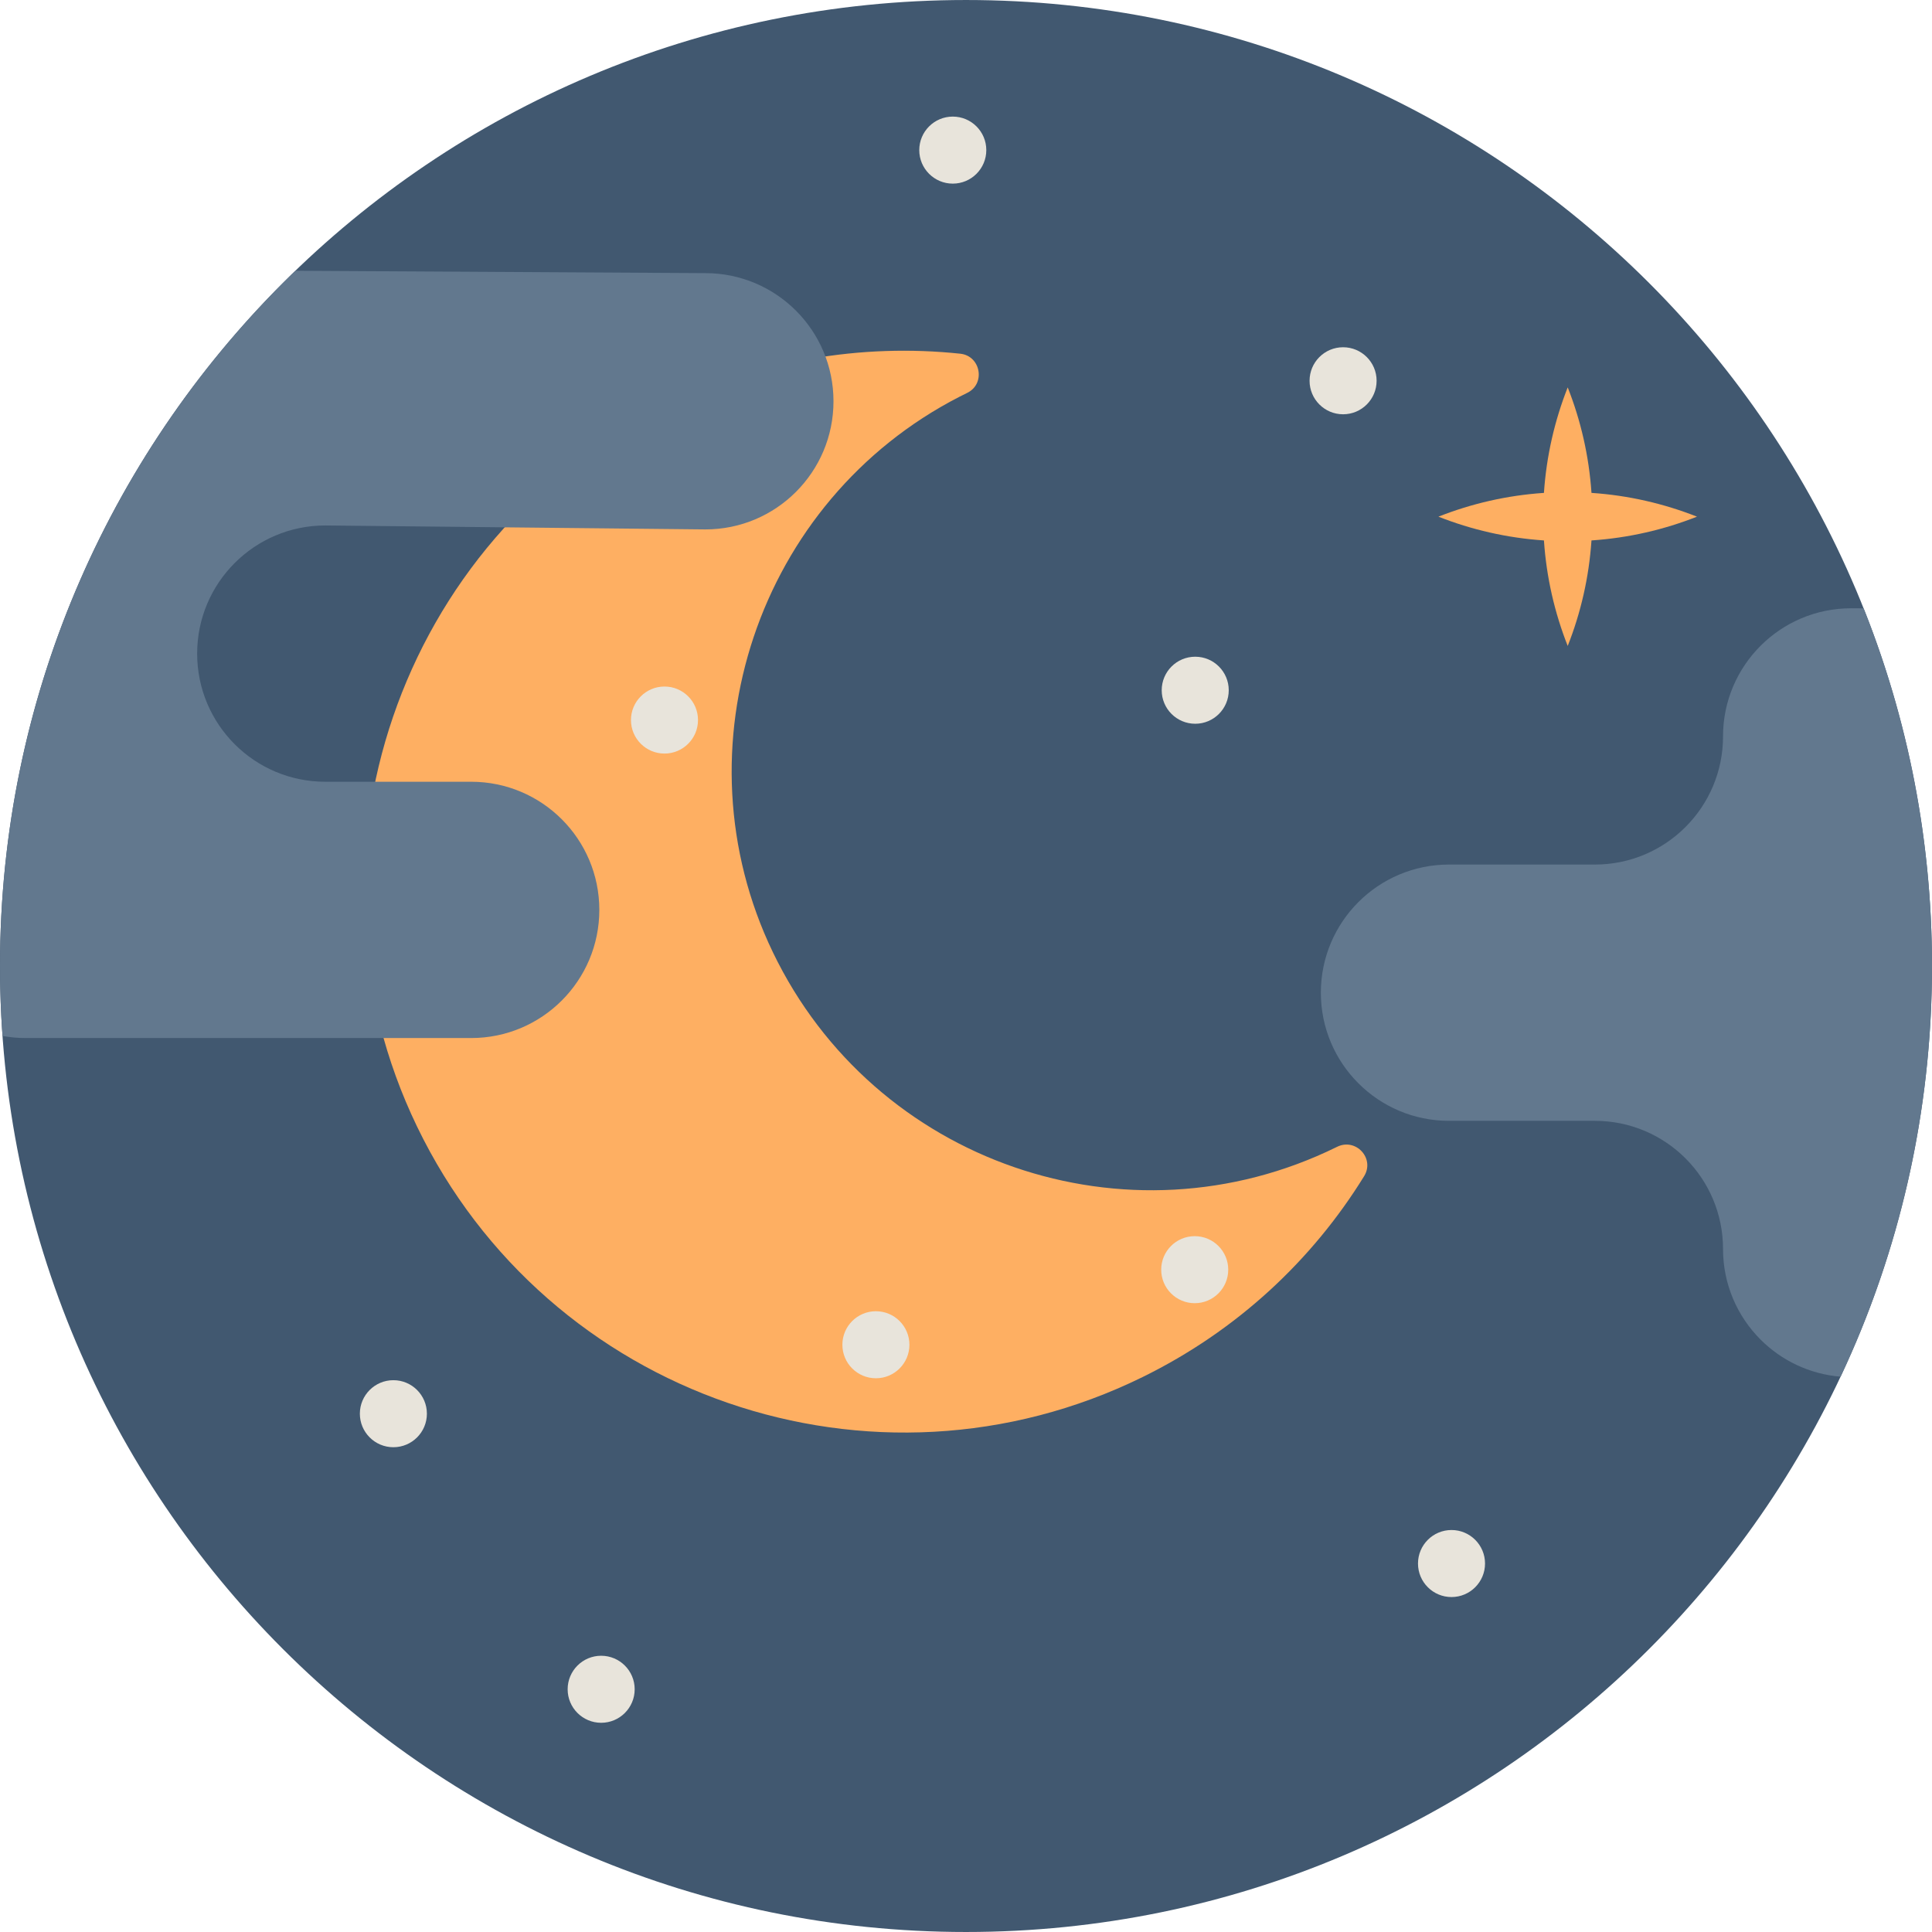
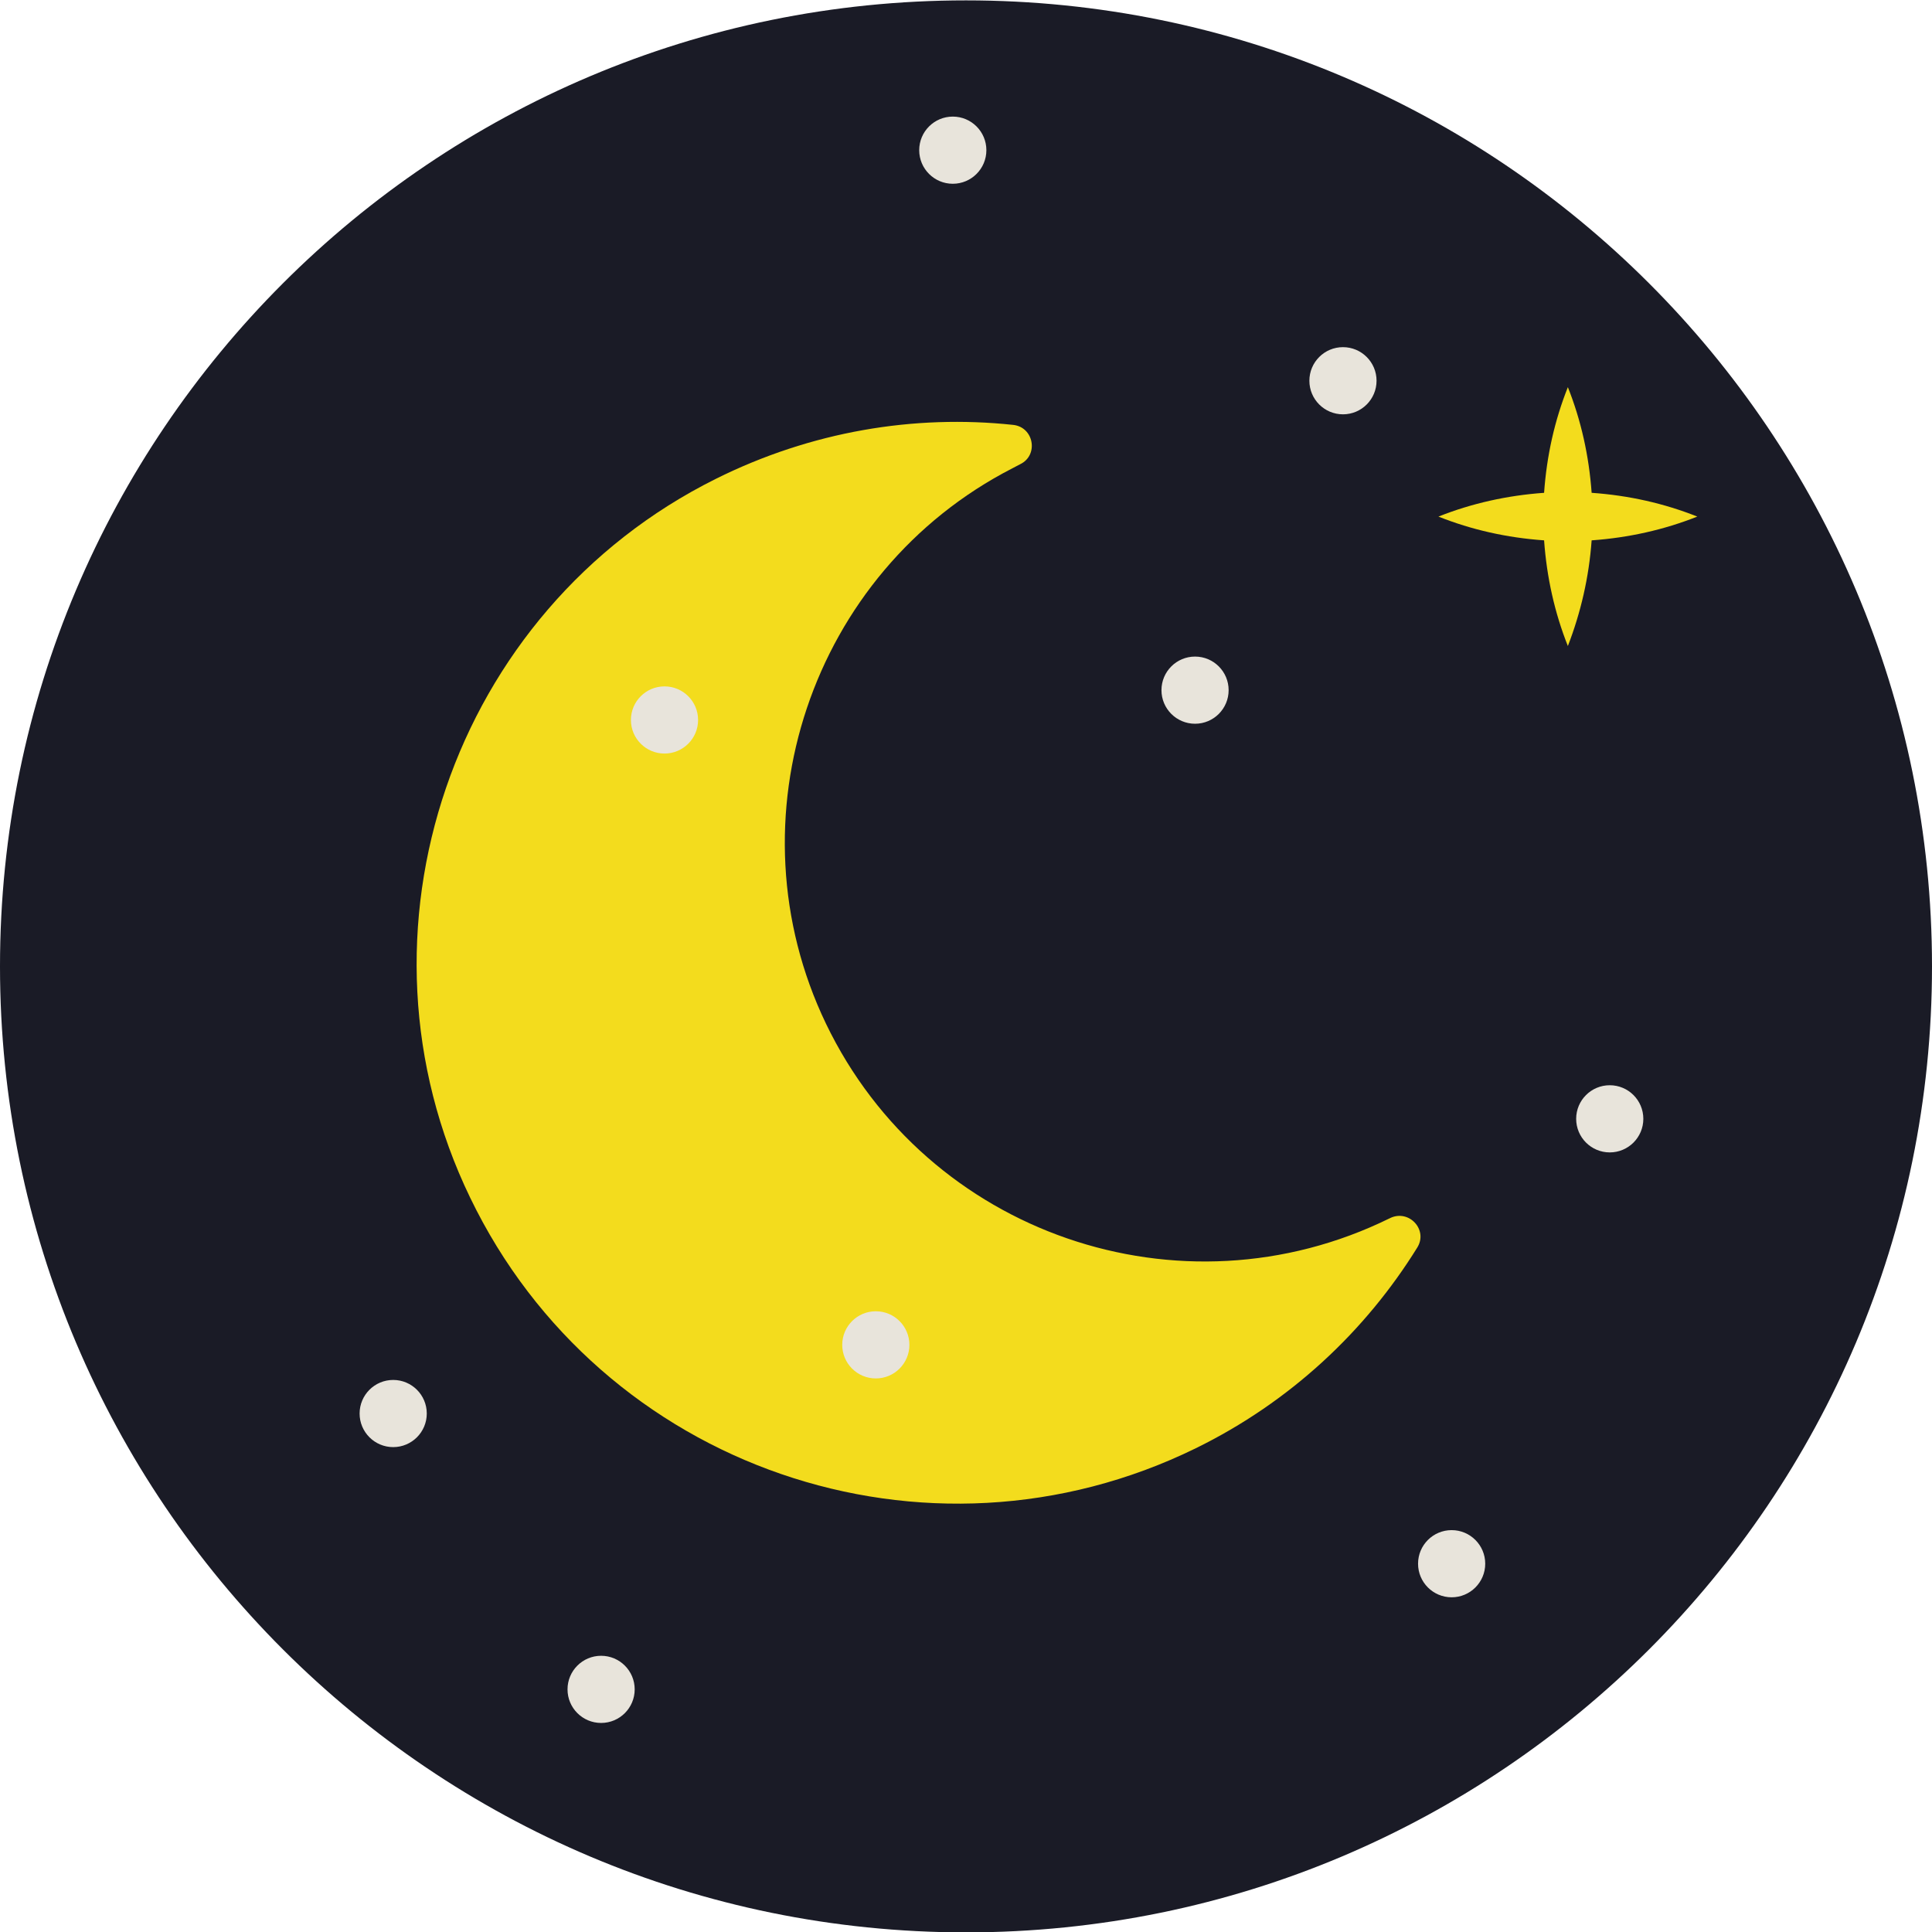
<svg xmlns="http://www.w3.org/2000/svg" version="1.1" id="Capa_1" x="0px" y="0px" viewBox="0 0 512 512" style="enable-background:new 0 0 512 512;" xml:space="preserve">
-   <circle style="fill:#415870;" cx="255.998" cy="256" r="255.998" />
-   <path style="fill:#FEAF62;" d="M354.157,304.01c-55.434,27.225-122.497,4.111-149.33-51.642  c-26.027-54.08-3.994-119.768,49.389-147.197c0.701-0.36,1.404-0.713,2.109-1.056c4.928-2.403,3.601-9.807-1.852-10.381  c-26.195-2.759-53.468,1.663-78.817,14.3c-69.893,34.842-99.07,120.192-65.129,190.527  c34.604,71.709,120.917,101.418,192.267,66.376c25.121-12.338,45.018-31.052,58.708-53.231c2.913-4.719-2.194-10.237-7.168-7.784  C354.276,303.951,354.216,303.98,354.157,304.01z" />
+   <style type="text/css">
+ 	.st0{fill:#1A1B26;}
+ 	.st1{fill:#F3DC1D;}
+ 	.st2{fill:#E8E4DB;}
+ </style>
+   <circle class="st0" cx="256" cy="256.1" r="256" />
+   <path class="st1" d="M368.2,322.9c-55.4,27.2-122.5,4.1-149.3-51.6c-26-54.1-4-119.8,49.4-147.2c0.7-0.4,1.4-0.7,2.1-1.1  c4.9-2.4,3.6-9.8-1.9-10.4c-26.2-2.8-53.5,1.7-78.8,14.3c-69.9,34.8-99.1,120.2-65.1,190.5c34.6,71.7,120.9,101.4,192.3,66.4  c25.1-12.3,45-31.1,58.7-53.2c2.9-4.7-2.2-10.2-7.2-7.8C368.3,322.9,368.2,322.9,368.2,322.9z" />
  <g>
-     <path style="fill:#62788E;" d="M220.883,106.341c0,18.756-15.203,33.959-33.959,33.959l-100.717-1.045   c-9.383,0-17.868,3.803-24.012,9.947s-9.947,14.628-9.947,24.012c0,18.756,15.203,33.959,33.959,33.959h38.661   c9.383,0,17.868,3.803,24.012,9.947c6.144,6.144,9.947,14.628,9.947,24.012c0,18.756-15.203,33.959-33.959,33.959H6.795   c-2.09,0-4.138-0.188-6.123-0.554c-0.449-6.123-0.669-12.298-0.669-18.536c0-72.348,30.009-137.685,78.273-184.246l108.648,0.627   C205.68,72.382,220.883,87.585,220.883,106.341z" />
-     <path style="fill:#62788E;" d="M512,256.001c0,38.912-8.683,75.807-24.221,108.836c-8.265-0.679-15.684-4.305-21.211-9.832   c-6.144-6.144-9.947-14.629-9.947-24.012c0-18.756-15.203-33.959-33.959-33.959h-38.661c-9.383,0-17.868-3.803-24.012-9.947   c-6.144-6.144-9.947-14.628-9.947-24.012c0-18.756,15.203-33.959,33.959-33.959h38.661c9.383,0,17.868-3.803,24.012-9.947   c6.144-6.144,9.947-14.628,9.947-24.012c0-18.756,15.203-33.959,33.959-33.959l3.302,0.021   C505.574,190.539,512,222.523,512,256.001z" />
+     <circle class="st2" cx="355.9" cy="100.9" r="8.9" />
+     <circle class="st2" cx="316.7" cy="182.9" r="8.9" />
+     <circle class="st2" cx="384.7" cy="414.4" r="8.9" />
+     <circle class="st2" cx="252.5" cy="39.8" r="8.9" />
+     <circle class="st2" cx="232.1" cy="356.4" r="8.9" />
+     <circle class="st2" cx="104.2" cy="374.6" r="8.9" />
+     <circle class="st2" cx="159.3" cy="447.7" r="8.9" />
+     <circle class="st2" cx="426.6" cy="296.5" r="8.9" />
+     <circle class="st2" cx="176.1" cy="190.8" r="8.9" />
  </g>
-   <g>
-     <circle style="fill:#E8E4DB;" cx="355.932" cy="100.907" r="8.882" />
-     <circle style="fill:#E8E4DB;" cx="316.748" cy="182.92" r="8.882" />
-     <circle style="fill:#E8E4DB;" cx="384.666" cy="414.353" r="8.882" />
-     <circle style="fill:#E8E4DB;" cx="252.498" cy="39.781" r="8.882" />
-     <circle style="fill:#E8E4DB;" cx="232.123" cy="356.372" r="8.882" />
-     <circle style="fill:#E8E4DB;" cx="104.249" cy="374.647" r="8.882" />
-     <circle style="fill:#E8E4DB;" cx="159.315" cy="447.675" r="8.882" />
-     <circle style="fill:#E8E4DB;" cx="316.613" cy="336.478" r="8.882" />
-     <circle style="fill:#E8E4DB;" cx="176.096" cy="190.82" r="8.882" />
-   </g>
-   <path style="fill:#FEAF62;" d="M421.759,143.221c9.814-0.66,19.207-2.844,27.961-6.3c-8.754-3.455-18.148-5.639-27.961-6.3  c-0.66-9.814-2.844-19.207-6.3-27.961c-3.455,8.754-5.639,18.148-6.3,27.961c-9.814,0.66-19.207,2.844-27.961,6.3  c8.754,3.455,18.148,5.639,27.961,6.3c0.66,9.814,2.844,19.207,6.3,27.961C418.915,162.428,421.099,153.034,421.759,143.221z" />
-   <g>
- </g>
-   <g>
- </g>
-   <g>
- </g>
-   <g>
- </g>
-   <g>
- </g>
-   <g>
- </g>
-   <g>
- </g>
-   <g>
- </g>
-   <g>
- </g>
-   <g>
- </g>
-   <g>
- </g>
-   <g>
- </g>
-   <g>
- </g>
-   <g>
- </g>
-   <g>
- </g>
+   <path class="st1" d="M421.8,143.2c9.8-0.7,19.2-2.8,28-6.3c-8.8-3.5-18.1-5.6-28-6.3c-0.7-9.8-2.8-19.2-6.3-28  c-3.5,8.8-5.6,18.1-6.3,28c-9.8,0.7-19.2,2.8-28,6.3c8.8,3.5,18.1,5.6,28,6.3c0.7,9.8,2.8,19.2,6.3,28  C418.9,162.4,421.1,153,421.8,143.2z" />
</svg>
